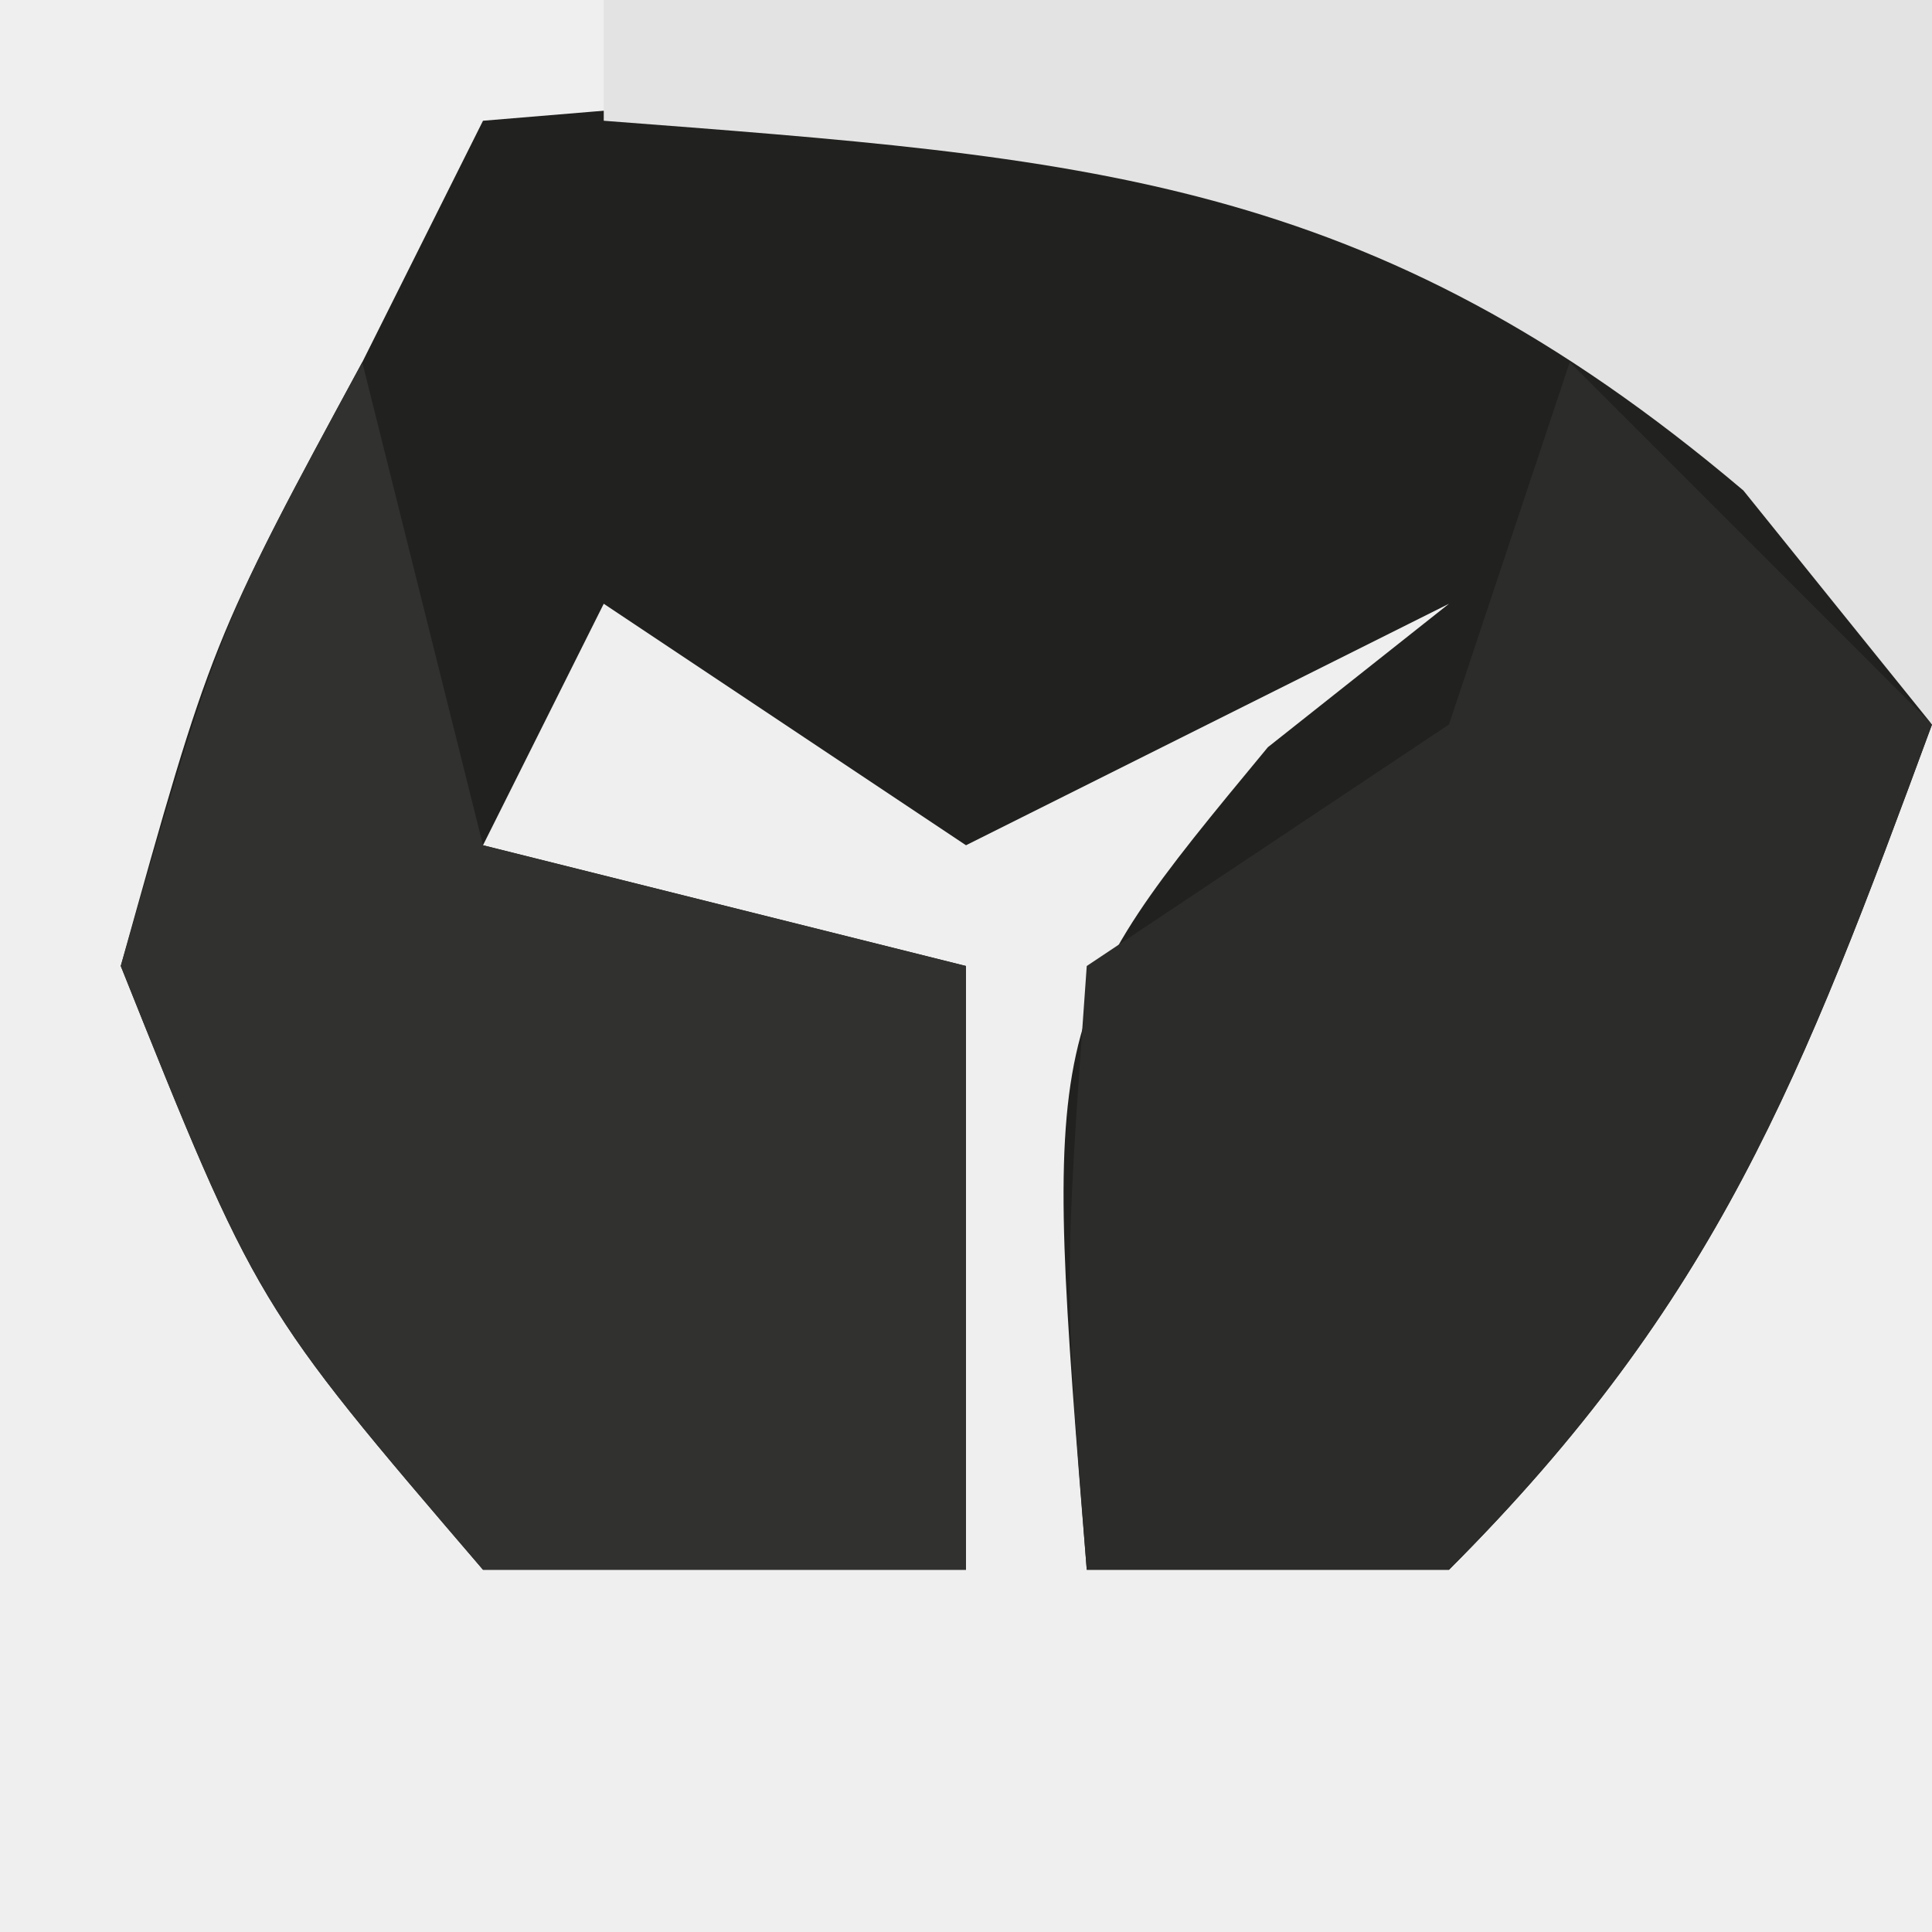
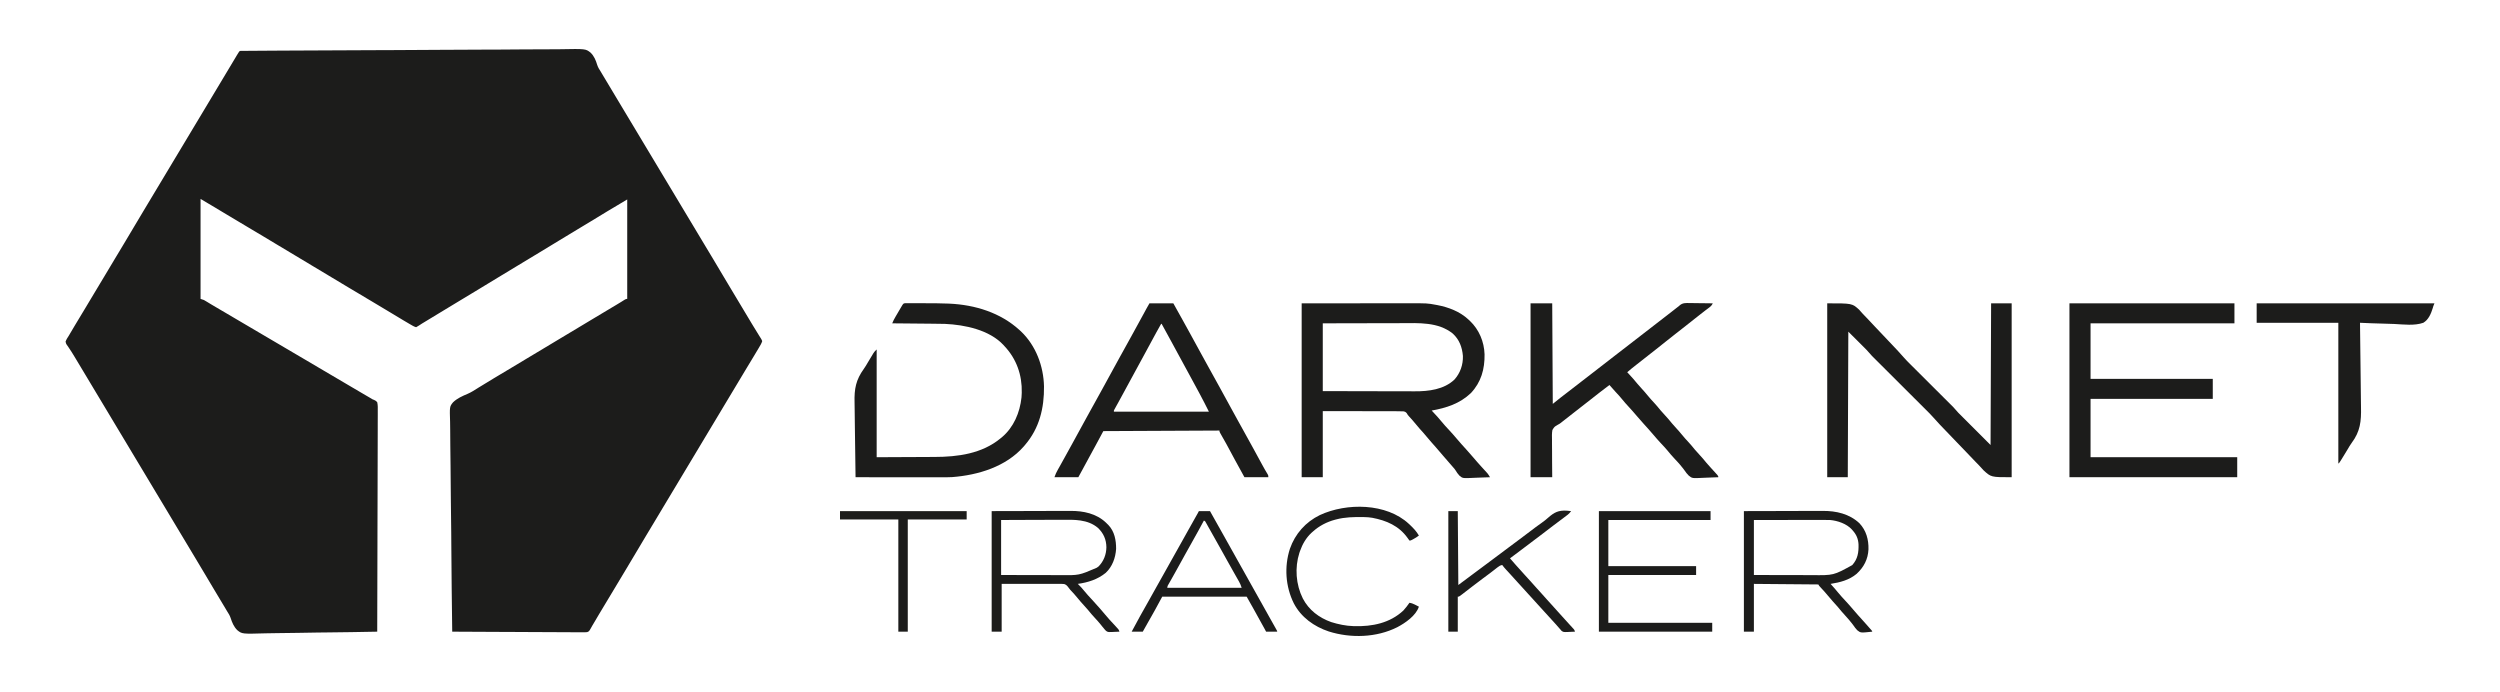
- <svg xmlns="http://www.w3.org/2000/svg" version="1.1" width="16" height="16">
-   <path d="M0 0 C5.28 0 10.56 0 16 0 C16 5.28 16 10.56 16 16 C10.72 16 5.44 16 0 16 C0 10.72 0 5.44 0 0 Z " fill="#EFEFEF" transform="translate(0,0)" />
-   <path d="M0 0 C5.285 -0.44 5.285 -0.44 8 0 C10.5 2.5 10.5 2.5 12 5 C10.926 7.915 10.222 9.778 8 12 C7.01 12 6.02 12 5 12 C4.631 7.446 4.631 7.446 6.5 5.188 C6.995 4.796 7.49 4.404 8 4 C6.02 4.99 6.02 4.99 4 6 C3.01 5.34 2.02 4.68 1 4 C0.67 4.66 0.34 5.32 0 6 C1.32 6.33 2.64 6.66 4 7 C4 8.65 4 10.3 4 12 C2.68 12 1.36 12 0 12 C-1.875 9.812 -1.875 9.812 -3 7 C-2.25 4.312 -2.25 4.312 -1 2 C-0.67 1.34 -0.34 0.68 0 0 Z " fill="#21211F" transform="translate(4,1)" />
-   <path d="M0 0 C0.33 1.32 0.66 2.64 1 4 C2.32 4.33 3.64 4.66 5 5 C5 6.65 5 8.3 5 10 C3.68 10 2.36 10 1 10 C-0.875 7.812 -0.875 7.812 -2 5 C-1.188 2.188 -1.188 2.188 0 0 Z " fill="#31312F" transform="translate(3,3)" />
-   <path d="M0 0 C0.99 0.99 1.98 1.98 3 3 C1.926 5.915 1.222 7.778 -1 10 C-1.99 10 -2.98 10 -4 10 C-4.188 7.625 -4.188 7.625 -4 5 C-3.01 4.34 -2.02 3.68 -1 3 C-0.67 2.01 -0.34 1.02 0 0 Z " fill="#2C2C2A" transform="translate(13,3)" />
-   <path d="M0 0 C3.63 0 7.26 0 11 0 C11 1.98 11 3.96 11 6 C10.484 5.361 9.969 4.721 9.438 4.062 C6.341 1.442 3.979 1.306 0 1 C0 0.67 0 0.34 0 0 Z " fill="#E3E3E3" transform="translate(5,0)" />
+ <svg xmlns="http://www.w3.org/2000/svg" version="1.1" width="4500" height="1244">
+   <path d="M0 0 C1.169 -0.009 1.169 -0.009 2.362 -0.018 C3.713 -0.038 3.713 -0.038 5.09 -0.06 C6.088 -0.06 7.085 -0.06 8.113 -0.06 C9.699 -0.078 9.699 -0.078 11.318 -0.096 C14.903 -0.132 18.488 -0.147 22.074 -0.162 C24.654 -0.183 27.234 -0.206 29.814 -0.23 C36.188 -0.286 42.562 -0.325 48.937 -0.359 C54.239 -0.388 59.54 -0.424 64.842 -0.464 C65.988 -0.473 65.988 -0.473 67.157 -0.482 C68.715 -0.494 70.274 -0.506 71.832 -0.517 C127.961 -0.941 184.092 -1.141 240.223 -1.302 C248.693 -1.326 257.164 -1.351 265.634 -1.377 C266.57 -1.38 267.506 -1.383 268.47 -1.386 C298.798 -1.478 329.124 -1.668 359.451 -1.913 C390.628 -2.164 421.804 -2.324 452.983 -2.366 C457.389 -2.372 461.795 -2.379 466.201 -2.386 C467.068 -2.388 467.936 -2.389 468.829 -2.391 C482.772 -2.416 496.713 -2.537 510.656 -2.694 C524.681 -2.849 538.704 -2.901 552.731 -2.849 C560.328 -2.824 567.919 -2.844 575.515 -2.991 C621.288 -3.843 621.288 -3.843 630.162 3.149 C636.457 9.246 639.562 16.835 642.05 25.107 C643.493 29.587 645.739 33.243 648.325 37.137 C649.054 38.355 649.777 39.575 650.491 40.801 C657.121 52.043 663.813 63.244 670.607 74.387 C677.09 85.021 683.471 95.711 689.815 106.428 C695.354 115.784 700.947 125.104 706.607 134.387 C713.09 145.021 719.471 155.711 725.815 166.428 C731.354 175.784 736.947 185.104 742.607 194.387 C749.09 205.021 755.471 215.711 761.815 226.428 C767.354 235.784 772.947 245.104 778.607 254.387 C785.09 265.021 791.471 275.711 797.815 286.428 C803.354 295.784 808.947 305.104 814.607 314.387 C821.089 325.019 827.471 335.708 833.813 346.425 C839.39 355.847 845.028 365.229 850.732 374.575 C856.823 384.558 862.781 394.611 868.672 404.714 C874.194 414.179 879.826 423.571 885.534 432.925 C891.297 442.37 896.972 451.865 902.607 461.387 C908.378 471.139 914.19 480.864 920.084 490.542 C921.153 492.298 922.219 494.055 923.284 495.813 C926.31 500.806 929.35 505.788 932.458 510.731 C933.404 512.262 934.349 513.793 935.294 515.325 C935.723 515.987 936.152 516.648 936.593 517.33 C937.712 519.165 937.712 519.165 939.107 522.387 C937.875 526.554 935.576 530.186 933.353 533.891 C932.98 534.518 932.608 535.144 932.224 535.79 C931.001 537.845 929.773 539.898 928.544 541.95 C927.682 543.396 926.82 544.842 925.958 546.288 C920.212 555.919 914.406 565.513 908.569 575.09 C902.845 584.481 897.209 593.922 891.607 603.387 C885.326 613.999 878.984 624.568 872.565 635.096 C866.842 644.486 861.207 653.925 855.607 663.387 C849.326 673.999 842.984 684.568 836.565 695.096 C830.842 704.486 825.207 713.925 819.607 723.387 C813.326 733.999 806.984 744.568 800.565 755.096 C794.842 764.486 789.207 773.925 783.607 783.387 C777.326 793.999 770.984 804.568 764.565 815.096 C758.431 825.16 752.402 835.283 746.401 845.425 C740.824 854.847 735.185 864.229 729.482 873.575 C723.757 882.956 718.142 892.394 712.607 901.887 C706.732 911.963 700.755 921.969 694.679 931.925 C688.916 941.37 683.241 950.865 677.607 960.387 C670.994 971.56 664.306 982.683 657.545 993.767 C653.668 1000.132 649.829 1006.518 646.032 1012.93 C645.605 1013.651 645.178 1014.373 644.738 1015.116 C642.663 1018.622 640.591 1022.131 638.525 1025.643 C637.767 1026.926 637.009 1028.21 636.251 1029.493 C635.595 1030.608 634.938 1031.723 634.262 1032.872 C633.917 1033.426 633.572 1033.98 633.217 1034.55 C632.406 1035.891 631.653 1037.268 630.936 1038.661 C627.44 1044.877 627.44 1044.877 623.947 1046.214 C621.289 1046.524 618.759 1046.544 616.084 1046.47 C615.078 1046.477 614.073 1046.485 613.037 1046.493 C609.668 1046.508 606.303 1046.458 602.935 1046.409 C600.521 1046.406 598.106 1046.408 595.691 1046.413 C590.494 1046.415 585.297 1046.389 580.099 1046.339 C572.585 1046.266 565.071 1046.242 557.556 1046.231 C545.363 1046.211 533.171 1046.151 520.979 1046.066 C509.137 1045.984 497.295 1045.92 485.452 1045.882 C484.357 1045.878 484.357 1045.878 483.239 1045.874 C479.576 1045.863 475.913 1045.851 472.249 1045.84 C441.868 1045.747 411.487 1045.588 381.107 1045.387 C380.374 993.353 379.81 941.319 379.473 889.281 C379.433 883.131 379.391 876.982 379.349 870.833 C379.34 869.609 379.332 868.384 379.323 867.123 C379.184 847.324 378.932 827.528 378.638 807.731 C378.338 787.403 378.161 767.077 378.096 746.747 C378.052 734.21 377.914 721.681 377.653 709.145 C377.484 700.539 377.433 691.936 377.475 683.328 C377.495 678.364 377.465 673.415 377.292 668.453 C376.359 640.25 376.359 640.25 382.527 632.634 C389.945 625.357 399.573 621.207 409.016 617.221 C415.521 614.414 421.386 610.547 427.357 606.762 C429.653 605.352 431.958 603.956 434.263 602.559 C435.405 601.863 436.547 601.168 437.689 600.471 C438.253 600.127 438.817 599.783 439.398 599.429 C439.962 599.085 440.526 598.741 441.107 598.387 C445.689 595.593 450.272 592.801 454.857 590.012 C455.428 589.665 455.999 589.317 456.588 588.959 C466.731 582.793 476.932 576.726 487.147 570.68 C496.503 565.141 505.823 559.548 515.107 553.887 C525.74 547.404 536.43 541.022 547.148 534.679 C556.503 529.14 565.824 523.547 575.107 517.887 C585.74 511.404 596.43 505.022 607.148 498.679 C616.503 493.14 625.824 487.547 635.107 481.887 C646.687 474.827 658.333 467.88 670.011 460.981 C671.281 460.23 672.551 459.478 673.821 458.727 C674.431 458.367 675.041 458.007 675.669 457.636 C678.755 455.806 681.822 453.952 684.865 452.052 C685.464 451.678 686.063 451.305 686.68 450.92 C688.322 449.892 689.96 448.858 691.597 447.823 C694.107 446.387 694.107 446.387 696.107 446.387 C696.107 387.317 696.107 328.247 696.107 267.387 C678.243 277.93 678.243 277.93 660.482 288.637 C659.312 289.349 658.142 290.061 656.972 290.773 C654.56 292.24 652.149 293.708 649.738 295.176 C643.697 298.855 637.652 302.528 631.607 306.2 C631.017 306.558 630.427 306.916 629.819 307.286 C621.81 312.151 613.784 316.989 605.743 321.802 C595.044 328.212 584.393 334.703 573.736 341.182 C570.183 343.341 566.629 345.499 563.075 347.657 C562.5 348.006 561.924 348.356 561.331 348.716 C559.008 350.126 556.685 351.536 554.362 352.946 C548.5 356.505 542.639 360.063 536.78 363.626 C524.053 371.365 511.311 379.075 498.533 386.728 C487.211 393.514 475.933 400.372 464.655 407.23 C458.226 411.139 451.793 415.043 445.36 418.947 C443.613 420.008 441.866 421.069 440.118 422.129 C439.541 422.48 438.965 422.83 438.37 423.191 C434.839 425.335 431.309 427.48 427.78 429.626 C415.053 437.365 402.311 445.075 389.533 452.728 C378.836 459.139 368.179 465.614 357.524 472.094 C353.149 474.755 348.771 477.412 344.392 480.067 C342.492 481.219 340.593 482.371 338.693 483.523 C337.487 484.255 336.281 484.986 335.074 485.718 C333.392 486.737 331.71 487.757 330.029 488.778 C329.003 489.395 327.978 490.012 326.921 490.647 C325.158 491.737 323.417 492.866 321.714 494.049 C319.622 495.497 319.622 495.497 316.107 497.387 C312.173 496.26 308.773 494.135 305.259 492.071 C304.419 491.579 304.419 491.579 303.562 491.077 C301.721 489.997 299.882 488.911 298.044 487.825 C296.741 487.058 295.437 486.291 294.133 485.523 C284.326 479.743 274.589 473.853 264.871 467.924 C254.424 461.555 243.908 455.302 233.379 449.069 C232.115 448.321 230.851 447.573 229.587 446.825 C228.966 446.457 228.346 446.09 227.706 445.712 C222.703 442.747 217.716 439.756 212.731 436.76 C208.371 434.141 204.002 431.54 199.626 428.95 C199.004 428.581 198.382 428.213 197.741 427.834 C196.461 427.076 195.182 426.319 193.903 425.562 C182.359 418.727 170.856 411.831 159.401 404.847 C150.011 399.124 140.57 393.489 131.107 387.887 C120.495 381.607 109.926 375.264 99.398 368.845 C89.334 362.712 79.211 356.683 69.069 350.681 C59.647 345.104 50.265 339.466 40.919 333.762 C31.538 328.038 22.1 322.423 12.607 316.887 C2.537 311.016 -7.463 305.042 -17.413 298.971 C-28.576 292.16 -39.809 285.469 -51.061 278.806 C-51.708 278.422 -52.356 278.039 -53.023 277.643 C-54.77 276.609 -56.518 275.576 -58.265 274.543 C-62.816 271.839 -67.354 269.111 -71.893 266.387 C-71.893 325.787 -71.893 385.187 -71.893 446.387 C-69.913 447.047 -67.933 447.707 -65.893 448.387 C-63.84 449.517 -61.822 450.713 -59.831 451.95 C-58.509 452.76 -57.186 453.569 -55.862 454.376 C-55.098 454.842 -54.333 455.308 -53.546 455.788 C-48.634 458.749 -43.677 461.635 -38.726 464.529 C-35.54 466.392 -32.355 468.257 -29.171 470.122 C-28.544 470.488 -27.918 470.855 -27.273 471.233 C-21.804 474.437 -16.347 477.658 -10.893 480.887 C-2.407 485.911 6.097 490.904 14.607 495.887 C23.99 501.382 33.362 506.895 42.72 512.434 C50.337 516.939 57.97 521.415 65.607 525.887 C74.994 531.385 84.37 536.899 93.731 542.441 C101.239 546.882 108.766 551.292 116.294 555.7 C126.86 561.886 137.402 568.11 147.93 574.36 C156.861 579.658 165.815 584.916 174.777 590.162 C183.427 595.226 192.065 600.31 200.69 605.417 C205.996 608.556 211.309 611.68 216.63 614.793 C217.28 615.174 217.93 615.554 218.6 615.946 C221.803 617.821 225.007 619.694 228.212 621.565 C229.393 622.256 230.574 622.946 231.755 623.637 C232.788 624.241 233.821 624.844 234.885 625.465 C235.948 626.1 237.011 626.734 238.107 627.387 C238.777 627.621 239.447 627.855 240.137 628.096 C242.776 629.213 244.241 630.189 246.107 632.387 C247.356 637.777 247.151 643.171 247.069 648.668 C247.072 650.375 247.079 652.083 247.089 653.791 C247.107 658.489 247.075 663.186 247.035 667.884 C247.001 672.948 247.012 678.012 247.018 683.076 C247.023 691.851 246.997 700.626 246.952 709.402 C246.887 722.089 246.867 734.777 246.857 747.465 C246.839 768.049 246.786 788.633 246.71 809.217 C246.637 829.214 246.58 849.212 246.546 869.209 C246.544 870.442 246.542 871.674 246.54 872.944 C246.529 879.126 246.519 885.308 246.509 891.49 C246.426 942.789 246.285 994.088 246.107 1045.387 C214.803 1046.027 183.502 1046.522 152.194 1046.817 C148.49 1046.852 144.787 1046.888 141.083 1046.925 C140.346 1046.933 139.609 1046.94 138.849 1046.948 C126.941 1047.069 115.037 1047.29 103.13 1047.548 C90.896 1047.81 78.663 1047.965 66.426 1048.022 C59.558 1048.057 52.698 1048.14 45.833 1048.348 C2.803 1049.61 2.803 1049.61 -5.822 1042.646 C-12.013 1036.515 -15.165 1028.861 -17.778 1020.676 C-19.287 1016.226 -21.54 1012.535 -24.112 1008.637 C-24.841 1007.419 -25.564 1006.198 -26.279 1004.972 C-32.947 993.666 -39.681 982.404 -46.518 971.2 C-52.61 961.217 -58.568 951.163 -64.458 941.061 C-69.98 931.595 -75.613 922.204 -81.321 912.85 C-87.084 903.404 -92.759 893.91 -98.393 884.387 C-104.334 874.35 -110.322 864.345 -116.393 854.387 C-122.877 843.754 -129.258 833.064 -135.601 822.346 C-141.14 812.99 -146.733 803.67 -152.393 794.387 C-158.877 783.754 -165.258 773.064 -171.601 762.346 C-177.14 752.99 -182.733 743.67 -188.393 734.387 C-194.877 723.754 -201.258 713.064 -207.601 702.346 C-213.14 692.99 -218.733 683.67 -224.393 674.387 C-230.877 663.754 -237.258 653.064 -243.601 642.346 C-249.14 632.99 -254.733 623.67 -260.393 614.387 C-266.874 603.759 -273.253 593.074 -279.592 582.361 C-284.965 573.286 -290.385 564.242 -295.872 555.235 C-296.94 553.475 -298.002 551.712 -299.062 549.948 C-302.062 544.967 -305.086 540.043 -308.386 535.254 C-309.143 534.112 -309.143 534.112 -309.917 532.946 C-310.817 531.595 -311.753 530.267 -312.732 528.971 C-313.889 527.196 -313.889 527.196 -314.893 523.387 C-313.511 519.349 -311.196 515.96 -308.893 512.387 C-307.868 510.645 -306.844 508.902 -305.829 507.154 C-303.938 503.904 -302.006 500.679 -300.081 497.45 C-299.237 496.031 -298.393 494.613 -297.55 493.194 C-291.872 483.657 -286.132 474.16 -280.354 464.683 C-274.631 455.292 -268.995 445.851 -263.393 436.387 C-257.113 425.776 -250.77 415.206 -244.351 404.678 C-238.218 394.615 -232.189 384.492 -226.187 374.349 C-220.61 364.927 -214.972 355.546 -209.268 346.2 C-203.544 336.819 -197.929 327.381 -192.393 317.887 C-186.518 307.811 -180.541 297.806 -174.466 287.85 C-168.703 278.404 -163.028 268.91 -157.393 259.387 C-151.113 248.776 -144.77 238.206 -138.351 227.678 C-132.629 218.289 -126.994 208.85 -121.393 199.387 C-115.113 188.776 -108.77 178.206 -102.351 167.678 C-96.629 158.289 -90.994 148.85 -85.393 139.387 C-79.113 128.776 -72.77 118.206 -66.351 107.678 C-60.629 98.289 -54.994 88.85 -49.393 79.387 C-43.453 69.35 -37.465 59.345 -31.393 49.387 C-24.154 37.515 -17.037 25.573 -9.96 13.604 C-9.569 12.944 -9.178 12.284 -8.776 11.603 C-8.044 10.366 -7.313 9.129 -6.583 7.891 C-2.178 0.446 -2.178 0.446 0 0 Z " fill="#1C1C1B" transform="translate(432.8934,91.61275)" />
+   <path d="M0 0 C34.237 -0.021 68.475 -0.041 103.75 -0.062 C114.531 -0.072 125.313 -0.081 136.421 -0.09 C149.661 -0.095 149.661 -0.095 155.873 -0.095 C160.181 -0.096 164.488 -0.1 168.795 -0.106 C174.313 -0.113 179.83 -0.114 185.348 -0.113 C187.358 -0.113 189.369 -0.115 191.379 -0.119 C226.171 -0.184 226.171 -0.184 241.625 2.688 C243.061 2.95 243.061 2.95 244.526 3.218 C264.527 7.082 284.931 14.894 300 29 C301.383 30.265 301.383 30.265 302.793 31.555 C319.338 47.318 328.475 69.012 329.203 91.812 C329.605 118.294 323.065 142.063 304.484 161.637 C284.66 180.495 260.415 188.313 234 193 C235.251 194.325 235.251 194.325 236.527 195.676 C241.679 201.16 246.798 206.62 251.5 212.5 C256.06 218.196 261.017 223.473 266.004 228.793 C270.381 233.464 274.551 238.297 278.699 243.172 C284.53 250.015 290.454 256.74 296.555 263.344 C300.715 267.863 304.727 272.502 308.707 277.18 C313.658 282.992 318.634 288.763 323.812 294.375 C330.202 301.299 330.202 301.299 333 304.438 C333.516 305.014 334.031 305.59 334.562 306.184 C336.268 308.338 337.603 310.636 339 313 C331.958 313.358 324.919 313.601 317.87 313.769 C315.477 313.839 313.085 313.934 310.695 314.056 C289.745 315.096 289.745 315.096 283.908 310.083 C281.208 307.202 279.055 304.061 277.031 300.679 C275.714 298.534 274.143 296.727 272.441 294.879 C271.961 294.325 271.48 293.77 270.984 293.199 C270.515 292.659 270.046 292.119 269.562 291.562 C269.031 290.95 268.499 290.337 267.951 289.705 C266.301 287.803 264.651 285.902 263 284 C260.812 281.48 258.624 278.959 256.438 276.438 C255.902 275.82 255.366 275.202 254.814 274.566 C250.601 269.705 246.421 264.816 242.245 259.924 C239.317 256.506 236.342 253.141 233.312 249.812 C230.283 246.478 227.394 243.067 224.562 239.562 C220.702 234.789 216.626 230.266 212.469 225.75 C210.056 223.063 207.767 220.31 205.5 217.5 C201.626 212.699 197.55 208.131 193.359 203.605 C191 201 191 201 189.237 197.885 C187.283 195.566 186.2 195.04 183.184 194.441 C179.398 194.218 175.636 194.192 171.846 194.227 C170.388 194.219 168.929 194.208 167.47 194.195 C163.516 194.166 159.562 194.175 155.608 194.19 C151.473 194.199 147.338 194.175 143.204 194.154 C135.377 194.119 127.55 194.116 119.723 194.123 C109.145 194.13 98.567 194.091 87.988 194.054 C71.326 193.998 54.663 194.004 38 194 C38 233.27 38 272.54 38 313 C25.46 313 12.92 313 0 313 C0 209.71 0 106.42 0 0 Z M38 36 C38 76.26 38 116.52 38 158 C69.859 158.087 69.859 158.087 101.719 158.146 C114.723 158.164 127.728 158.185 140.732 158.226 C150.206 158.256 159.68 158.276 169.154 158.282 C174.163 158.286 179.171 158.295 184.18 158.317 C188.911 158.338 193.642 158.344 198.373 158.339 C200.093 158.34 201.813 158.346 203.534 158.358 C228.446 158.518 256.107 155.188 275.004 137.227 C285.504 125.514 290.694 110.422 290.242 94.746 C288.847 78.929 283.93 65.456 272.07 54.469 C245.688 33.256 210.557 35.553 178.624 35.696 C173.666 35.715 168.708 35.716 163.75 35.72 C154.397 35.729 145.045 35.754 135.692 35.784 C123.028 35.824 110.365 35.84 97.701 35.857 C77.801 35.886 57.9 35.945 38 36 Z " fill="#1C1C1B" transform="translate(2343,546)" />
+   <path d="M0 0 C98.01 0 196.02 0 297 0 C297 11.88 297 23.76 297 36 C211.53 36 126.06 36 38 36 C38 69 38 102 38 136 C110.6 136 183.2 136 258 136 C258 147.88 258 159.76 258 172 C185.4 172 112.8 172 38 172 C38 206.65 38 241.3 38 277 C125.12 277 212.24 277 302 277 C302 288.88 302 300.76 302 313 C202.34 313 102.68 313 0 313 C0 209.71 0 106.42 0 0 Z " fill="#1C1C1B" transform="translate(3725,546)" />
+   <path d="M0 0 C44.718 0 44.718 0 57.339 11.337 C58.1 12.207 58.861 13.078 59.645 13.974 C60.544 14.977 61.443 15.978 62.344 16.979 C63.018 17.74 63.018 17.74 63.706 18.516 C66.103 21.173 68.624 23.708 71.131 26.26 C75.834 31.085 80.424 36.003 84.978 40.968 C90.151 46.597 95.447 52.105 100.755 57.607 C109.023 66.182 117.219 74.82 125.319 83.555 C126.489 84.816 126.489 84.816 127.683 86.103 C131.008 89.703 134.296 93.323 137.495 97.037 C141.387 101.51 145.556 105.682 149.762 109.859 C150.61 110.706 151.458 111.553 152.332 112.425 C154.636 114.724 156.942 117.021 159.249 119.317 C161.677 121.735 164.101 124.156 166.526 126.577 C172.681 132.721 178.84 138.861 185 145 C191.653 151.63 198.304 158.262 204.951 164.898 C207.358 167.301 209.766 169.702 212.177 172.101 C214.866 174.779 217.552 177.459 220.238 180.141 C221.418 181.313 221.418 181.313 222.622 182.509 C223.362 183.249 224.102 183.989 224.865 184.751 C225.498 185.382 226.131 186.013 226.784 186.664 C229.961 190.013 232.96 193.526 236 197 C255.14 216.14 274.28 235.28 294 255 C294.33 170.85 294.66 86.7 295 0 C307.21 0 319.42 0 332 0 C332 103.29 332 206.58 332 313 C294.917 313 294.917 313 281.274 300.425 C280.399 299.46 279.525 298.495 278.623 297.501 C277.598 296.39 276.571 295.279 275.544 294.169 C275.029 293.607 274.515 293.044 273.984 292.465 C271.274 289.541 268.463 286.717 265.663 283.88 C260.394 278.512 255.219 273.063 250.073 267.578 C244.229 261.358 238.284 255.24 232.33 249.126 C223.058 239.6 213.842 230.023 204.71 220.363 C203.826 219.429 202.941 218.495 202.03 217.532 C198.471 213.756 194.946 209.971 191.567 206.032 C187.042 200.812 182.114 195.99 177.219 191.121 C176.145 190.049 175.072 188.977 173.999 187.905 C171.701 185.611 169.402 183.319 167.102 181.027 C163.459 177.398 159.82 173.764 156.182 170.131 C148.457 162.417 140.729 154.708 133 147 C124.654 138.676 116.308 130.351 107.968 122.021 C104.356 118.415 100.743 114.811 97.128 111.209 C94.873 108.962 92.62 106.713 90.368 104.463 C89.33 103.427 88.291 102.391 87.252 101.357 C85.822 99.935 84.396 98.51 82.971 97.084 C82.175 96.291 81.379 95.497 80.56 94.68 C77.26 91.225 74.146 87.596 71 84 C60.11 73.11 49.22 62.22 38 51 C37.67 137.46 37.34 223.92 37 313 C24.79 313 12.58 313 0 313 C0 209.71 0 106.42 0 0 Z " fill="#1C1C1B" transform="translate(3289,546)" />
+   <path d="M0 0 C1.096 0.001 2.191 0.003 3.32 0.004 C5.186 -0 5.186 -0 7.089 -0.005 C8.461 0.002 9.833 0.009 11.204 0.017 C12.624 0.018 14.043 0.018 15.463 0.018 C18.457 0.02 21.452 0.028 24.446 0.041 C28.209 0.058 31.972 0.062 35.734 0.062 C49.434 0.062 63.127 0.128 76.818 0.685 C78.186 0.74 78.186 0.74 79.582 0.797 C125.449 2.936 171.078 16.947 205.415 48.247 C206.362 49.11 207.308 49.972 208.283 50.861 C234.979 76.385 248.742 113.039 249.618 149.611 C250.062 188.756 241.356 225.032 215.415 255.247 C214.645 256.152 213.874 257.057 213.079 257.989 C181.124 294.38 131.051 309.478 84.229 313.03 C77.267 313.427 70.305 313.377 63.334 313.361 C61.657 313.36 59.981 313.361 58.304 313.361 C53.792 313.361 49.281 313.356 44.769 313.349 C40.039 313.342 35.31 313.342 30.58 313.341 C21.641 313.338 12.703 313.329 3.764 313.319 C-6.42 313.308 -16.604 313.303 -26.788 313.298 C-47.72 313.287 -68.652 313.27 -89.585 313.247 C-89.984 291.714 -90.283 270.181 -90.465 248.645 C-90.553 238.642 -90.671 228.641 -90.867 218.64 C-91.038 209.907 -91.147 201.176 -91.184 192.442 C-91.206 187.83 -91.256 183.222 -91.382 178.612 C-92.021 154.263 -89.013 137.992 -74.576 118.039 C-71.913 114.306 -69.619 110.407 -67.346 106.431 C-66.649 105.265 -65.948 104.102 -65.243 102.941 C-64.231 101.269 -63.219 99.596 -62.216 97.919 C-61.182 96.19 -60.139 94.467 -59.096 92.743 C-58.513 91.776 -57.93 90.808 -57.329 89.811 C-55.585 87.247 -55.585 87.247 -51.585 83.247 C-51.585 147.267 -51.585 211.287 -51.585 277.247 C-19.905 277.093 -19.905 277.093 12.415 276.935 C19.036 276.91 25.657 276.885 32.478 276.859 C38.514 276.823 38.514 276.823 44.551 276.782 C47.199 276.766 49.847 276.755 52.495 276.75 C94.553 276.665 137.913 270.972 171.415 243.247 C172.264 242.563 173.112 241.878 173.986 241.173 C195.128 223.245 206.161 196.948 209.103 169.747 C209.229 167.915 209.332 166.082 209.415 164.247 C209.468 163.167 209.521 162.087 209.576 160.974 C210.365 129.343 200.147 100.287 178.415 77.247 C177.862 76.63 177.309 76.012 176.74 75.376 C151.158 47.89 107.109 38.887 71.415 37.247 C64.035 37.026 56.65 36.992 49.267 36.931 C47.157 36.91 45.047 36.889 42.937 36.868 C37.43 36.813 31.923 36.764 26.416 36.715 C20.778 36.664 15.139 36.609 9.501 36.554 C-1.527 36.447 -12.556 36.345 -23.585 36.247 C-21.977 32.094 -20 28.315 -17.741 24.486 C-17.371 23.854 -17.001 23.222 -16.62 22.571 C-15.842 21.243 -15.062 19.916 -14.28 18.59 C-13.084 16.559 -11.894 14.523 -10.706 12.487 C-9.947 11.195 -9.188 9.903 -8.428 8.611 C-7.895 7.698 -7.895 7.698 -7.352 6.767 C-3.551 0.34 -3.551 0.34 0 0 Z " fill="#1C1C1B" transform="translate(1629.585,545.7528)" />
+   <path d="M0 0 C12.87 0 25.74 0 39 0 C39.33 59.73 39.66 119.46 40 181 C44.95 177.04 49.9 173.08 55 169 C59.325 165.654 63.655 162.319 68 159 C76.141 152.757 84.252 146.476 92.346 140.173 C97.747 135.97 103.166 131.792 108.594 127.625 C112.742 124.434 116.87 121.216 121 118 C127.181 113.186 133.379 108.396 139.594 103.625 C143.742 100.434 147.87 97.216 152 94 C160.326 87.518 168.683 81.079 177.055 74.656 C184.173 69.189 191.264 63.688 198.346 58.173 C203.747 53.97 209.166 49.792 214.594 45.625 C218.742 42.434 222.87 39.216 227 36 C233.173 31.193 239.362 26.407 245.57 21.645 C248.241 19.591 250.899 17.522 253.555 15.449 C254.352 14.827 255.149 14.205 255.971 13.564 C257.53 12.347 259.089 11.128 260.646 9.908 C261.369 9.344 262.092 8.78 262.836 8.199 C263.471 7.703 264.105 7.206 264.759 6.694 C265.499 6.135 266.238 5.576 267 5 C267.682 4.359 267.682 4.359 268.378 3.705 C273.925 -1.057 279.456 -0.647 286.496 -0.488 C287.685 -0.481 288.873 -0.474 290.098 -0.467 C293.879 -0.439 297.658 -0.376 301.438 -0.312 C304.007 -0.287 306.577 -0.265 309.146 -0.244 C315.431 -0.189 321.716 -0.106 328 0 C326.155 4.088 323.875 5.879 320.25 8.562 C319.066 9.45 317.882 10.338 316.699 11.227 C315.781 11.912 315.781 11.912 314.845 12.61 C311.883 14.842 308.973 17.139 306.062 19.438 C304.885 20.365 303.708 21.292 302.531 22.219 C301.947 22.679 301.363 23.139 300.762 23.613 C299.02 24.984 297.276 26.352 295.531 27.719 C290.18 31.912 284.842 36.119 279.545 40.381 C273.613 45.152 267.627 49.835 261.562 54.438 C255.212 59.26 248.984 64.211 242.813 69.261 C236.845 74.142 230.794 78.912 224.718 83.657 C221.807 85.932 218.904 88.217 216 90.5 C214.833 91.417 213.667 92.333 212.5 93.25 C211.923 93.704 211.345 94.157 210.75 94.625 C205.5 98.75 205.5 98.75 203.748 100.126 C202.587 101.039 201.426 101.951 200.265 102.864 C197.265 105.223 194.262 107.577 191.254 109.926 C185.399 114.502 179.578 119.086 174 124 C175.143 125.216 175.143 125.216 176.309 126.457 C182.01 132.559 187.492 138.737 192.723 145.254 C195.218 148.263 197.838 151.139 200.5 154 C203.952 157.709 207.265 161.485 210.438 165.438 C214.281 170.216 218.37 174.692 222.558 179.164 C226.46 183.353 230.073 187.722 233.656 192.188 C236.332 195.398 239.144 198.45 242 201.5 C246.459 206.261 250.638 211.165 254.723 216.254 C257.218 219.263 259.838 222.139 262.5 225 C265.952 228.709 269.265 232.485 272.438 236.438 C276.281 241.216 280.37 245.692 284.558 250.164 C288.46 254.353 292.073 258.722 295.656 263.188 C298.332 266.398 301.144 269.45 304 272.5 C308.457 277.26 312.636 282.161 316.719 287.25 C319.237 290.286 321.876 293.177 324.562 296.062 C338 310.514 338 310.514 338 313 C331.261 313.358 324.525 313.601 317.779 313.769 C315.49 313.839 313.202 313.934 310.916 314.056 C290.899 315.096 290.899 315.096 284.673 310.012 C281.805 307.169 279.408 304.092 277.169 300.737 C275.467 298.208 273.514 295.901 271.562 293.562 C270.863 292.687 270.163 291.812 269.441 290.91 C266.423 287.312 263.226 283.911 260 280.5 C255.211 275.437 250.698 270.269 246.348 264.82 C242.423 260.106 238.19 255.681 233.996 251.207 C229.619 246.536 225.449 241.703 221.301 236.828 C215.47 229.985 209.546 223.26 203.445 216.656 C199.296 212.149 195.293 207.525 191.328 202.855 C186.263 196.901 181.153 191.022 175.812 185.312 C172.247 181.5 168.829 177.64 165.562 173.562 C161.497 168.496 157.148 163.753 152.692 159.033 C149.004 155.122 145.464 151.11 142 147 C136.407 151.165 130.874 155.4 125.375 159.688 C124.589 160.3 123.802 160.912 122.992 161.543 C117.76 165.62 112.541 169.712 107.33 173.815 C101.795 178.169 96.233 182.488 90.672 186.809 C86.104 190.359 81.546 193.921 77 197.5 C71.635 201.721 66.259 205.929 60.875 210.125 C60.171 210.675 59.467 211.225 58.742 211.791 C58.041 212.337 57.34 212.883 56.617 213.445 C55.939 213.994 55.262 214.543 54.563 215.109 C52 217 52 217 48.973 218.616 C42.897 222.149 42.897 222.149 39.313 227.976 C38.214 233.901 38.476 239.912 38.609 245.91 C38.609 247.848 38.604 249.786 38.594 251.723 C38.58 256.799 38.639 261.872 38.712 266.948 C38.786 273.05 38.77 279.153 38.769 285.255 C38.778 294.506 38.9 303.748 39 313 C26.13 313 13.26 313 0 313 C0 209.71 0 106.42 0 0 Z " fill="#1C1C1B" transform="translate(2755,546)" />
+   <path d="M0 0 C14.19 0 28.38 0 43 0 C48.556 9.878 54.098 19.759 59.562 29.688 C60.6 31.572 61.639 33.456 62.677 35.34 C63.387 36.629 64.098 37.919 64.808 39.208 C67.246 43.633 69.688 48.056 72.133 52.477 C78.975 64.852 85.776 77.246 92.496 89.688 C95.954 96.085 99.453 102.457 102.995 108.808 C107.587 117.042 112.136 125.298 116.688 133.554 C117.384 134.817 118.081 136.081 118.777 137.344 C119.3 138.291 119.3 138.291 119.832 139.258 C122.262 143.663 124.694 148.066 127.129 152.469 C133.972 164.846 140.774 177.244 147.496 189.688 C150.954 196.085 154.453 202.457 157.995 208.808 C162.587 217.042 167.136 225.298 171.688 233.554 C172.384 234.817 173.081 236.081 173.777 237.344 C174.3 238.291 174.3 238.291 174.832 239.258 C177.262 243.663 179.694 248.066 182.129 252.469 C183.482 254.917 184.835 257.364 186.188 259.812 C186.519 260.412 186.85 261.012 187.191 261.629 C192.408 271.073 197.559 280.552 202.671 290.053 C205.94 296.109 209.31 302.069 212.926 307.926 C214 310 214 310 214 313 C199.81 313 185.62 313 171 313 C159.596 292.472 159.596 292.472 154.188 282.375 C152.991 280.148 151.794 277.922 150.598 275.695 C149.705 274.033 149.705 274.033 148.793 272.337 C145.91 266.971 143.021 261.609 140.125 256.25 C139.589 255.258 139.054 254.267 138.502 253.245 C134.881 246.565 131.154 239.958 127.293 233.414 C126 231 126 231 126 229 C22.545 229.495 22.545 229.495 -83 230 C-87.62 238.58 -92.24 247.16 -97 256 C-103.062 267.125 -103.062 267.125 -105.98 272.465 C-109.826 279.506 -113.644 286.563 -117.461 293.62 C-118.219 295.02 -118.219 295.02 -118.992 296.449 C-119.429 297.257 -119.866 298.065 -120.316 298.897 C-122.87 303.602 -125.436 308.3 -128 313 C-142.19 313 -156.38 313 -171 313 C-169.344 308.033 -167.441 303.922 -164.875 299.438 C-163.968 297.829 -163.062 296.219 -162.156 294.609 C-161.655 293.721 -161.153 292.832 -160.637 291.916 C-157.86 286.969 -155.126 281.998 -152.389 277.029 C-150.668 273.904 -148.945 270.78 -147.223 267.656 C-146.7 266.709 -146.7 266.709 -146.167 265.742 C-143.738 261.337 -141.306 256.934 -138.871 252.531 C-132.028 240.154 -125.226 227.756 -118.504 215.312 C-115.046 208.915 -111.547 202.543 -108.005 196.192 C-103.413 187.958 -98.864 179.702 -94.312 171.446 C-93.616 170.183 -92.919 168.919 -92.223 167.656 C-91.874 167.025 -91.526 166.393 -91.168 165.742 C-88.738 161.337 -86.306 156.934 -83.871 152.531 C-77.028 140.154 -70.226 127.756 -63.504 115.312 C-60.046 108.915 -56.547 102.543 -53.005 96.192 C-48.413 87.958 -43.864 79.702 -39.312 71.446 C-38.616 70.183 -37.919 68.919 -37.223 67.656 C-36.874 67.025 -36.526 66.393 -36.168 65.742 C-33.738 61.337 -31.306 56.934 -28.871 52.531 C-21.911 39.942 -14.982 27.337 -8.159 14.673 C-7.669 13.762 -7.178 12.852 -6.672 11.914 C-6.039 10.738 -6.039 10.738 -5.394 9.538 C-3.635 6.336 -1.812 3.171 0 0 Z M21 37 C14.957 47.583 9.133 58.276 3.369 69.013 C-0.417 76.064 -4.224 83.102 -8.062 90.125 C-12.225 97.741 -16.37 105.366 -20.5 113 C-25.143 121.58 -29.805 130.149 -34.48 138.711 C-38.711 146.461 -42.919 154.223 -47.116 161.991 C-49.888 167.117 -52.674 172.233 -55.488 177.336 C-56.326 178.858 -56.326 178.858 -57.18 180.41 C-58.248 182.35 -59.319 184.287 -60.395 186.223 C-60.869 187.085 -61.343 187.947 -61.832 188.836 C-62.462 189.974 -62.462 189.974 -63.105 191.134 C-64.144 192.956 -64.144 192.956 -64 195 C-7.57 195 48.86 195 107 195 C101.859 184.718 96.68 174.5 91.25 164.375 C90.549 163.064 89.848 161.754 89.147 160.443 C84.122 151.053 79.041 141.693 73.926 132.352 C70.765 126.578 67.632 120.789 64.5 115 C59.858 106.422 55.197 97.854 50.522 89.293 C46.811 82.496 43.122 75.687 39.438 68.875 C33.675 58.222 27.854 47.602 22 37 C21.67 37 21.34 37 21 37 Z " fill="#1C1C1B" transform="translate(2069,546)" />
+   <path d="M0 0 C105.6 0 211.2 0 320 0 C319.34 1.65 318.68 3.3 318 5 C317.684 6.086 317.368 7.173 317.043 8.292 C313.924 18.464 309.531 29.314 300 35 C284.012 40.598 264.542 38.009 247.93 37.161 C241.17 36.822 234.41 36.66 227.644 36.51 C213.753 36.198 199.878 35.672 186 35 C186.024 36.429 186.024 36.429 186.047 37.886 C186.427 61.196 186.705 84.504 186.881 107.816 C186.968 119.09 187.087 130.363 187.282 141.635 C187.453 151.475 187.562 161.314 187.6 171.155 C187.621 176.354 187.672 181.549 187.797 186.747 C188.391 212.321 186.552 230.415 170.991 251.288 C168.299 254.954 166.023 258.807 163.762 262.746 C163.064 263.903 162.363 265.057 161.658 266.209 C160.291 268.449 158.926 270.691 157.564 272.936 C151.127 283.513 151.127 283.513 148 288 C147.67 288 147.34 288 147 288 C147 204.51 147 121.02 147 35 C98.49 35 49.98 35 0 35 C0 23.45 0 11.9 0 0 Z " fill="#1C1C1B" transform="translate(4062,546)" />
+   <path d="M0 0 C38.084 -0.093 38.084 -0.093 76.938 -0.188 C84.927 -0.215 92.917 -0.242 101.148 -0.27 C110.974 -0.284 110.974 -0.284 115.587 -0.286 C118.78 -0.289 121.972 -0.3 125.165 -0.317 C129.258 -0.338 133.351 -0.343 137.445 -0.339 C138.934 -0.34 140.423 -0.346 141.912 -0.358 C166.037 -0.539 189.958 4.861 208.008 21.887 C220.233 34.856 224.713 51.444 224.242 68.914 C223.396 86.714 215.868 100.968 202.918 112.922 C189.456 124.211 172.991 128.315 156 131 C156.545 131.594 157.091 132.189 157.652 132.801 C161.646 137.191 165.539 141.617 169.25 146.25 C173.911 152.014 178.938 157.389 184.004 162.793 C188.381 167.464 192.551 172.297 196.699 177.172 C202.524 184.007 208.439 190.726 214.535 197.32 C217.194 200.211 219.793 203.145 222.363 206.113 C223.56 207.493 224.768 208.864 225.98 210.23 C226.626 210.959 227.272 211.687 227.938 212.438 C228.524 213.096 229.111 213.755 229.715 214.434 C231 216 231 216 231 217 C210.061 219.249 210.061 219.249 204.117 214.492 C201.472 211.823 199.279 208.859 197.185 205.744 C195.436 203.169 193.435 200.822 191.438 198.438 C190.725 197.549 190.012 196.661 189.277 195.746 C186.782 192.737 184.162 189.861 181.5 187 C177.231 182.412 173.242 177.666 169.312 172.781 C166.358 169.228 163.231 165.86 160.084 162.478 C157.113 159.267 154.3 155.974 151.562 152.562 C147.556 147.574 143.285 142.889 138.897 138.239 C135.098 134.196 135.098 134.196 134 132 C95.72 131.67 57.44 131.34 18 131 C18 159.38 18 187.76 18 217 C12.06 217 6.12 217 0 217 C0 145.39 0 73.78 0 0 Z M18 16 C18 48.67 18 81.34 18 115 C40.715 115.058 40.715 115.058 63.43 115.098 C72.703 115.109 81.977 115.123 91.251 115.151 C98.007 115.171 104.764 115.184 111.52 115.188 C115.091 115.191 118.662 115.197 122.233 115.211 C161.455 115.684 161.455 115.684 194.996 97.195 C204.964 86.275 206.753 74.108 206.348 59.867 C205.819 50.046 202.54 42.282 196 35 C195.487 34.395 194.974 33.791 194.445 33.168 C184.932 22.722 168.874 17.21 155 16 C150.543 15.86 146.088 15.874 141.629 15.886 C140.278 15.887 138.928 15.887 137.577 15.886 C133.927 15.886 130.276 15.892 126.626 15.899 C122.805 15.905 118.984 15.905 115.163 15.907 C107.935 15.91 100.707 15.918 93.478 15.928 C83.706 15.941 73.933 15.947 64.16 15.952 C48.774 15.962 33.387 15.982 18 16 Z " fill="#1C1C1B" transform="translate(3139,920)" />
+   <path d="M0 0 C38.084 -0.093 38.084 -0.093 76.938 -0.188 C84.927 -0.215 92.917 -0.242 101.148 -0.27 C110.974 -0.284 110.974 -0.284 115.587 -0.286 C118.78 -0.289 121.972 -0.3 125.165 -0.317 C129.258 -0.338 133.351 -0.343 137.445 -0.339 C138.934 -0.34 140.423 -0.346 141.912 -0.358 C164.987 -0.531 188.522 4.346 205.719 20.727 C206.848 21.852 206.848 21.852 208 23 C208.975 23.94 208.975 23.94 209.969 24.898 C221.196 36.569 224.085 52.407 224 68 C222.95 84.049 217.231 100.043 205.223 111.195 C190.667 123.014 173.344 128.447 155 131 C155.401 131.378 155.802 131.755 156.215 132.145 C159.784 135.601 163.02 139.182 166.125 143.062 C170.815 148.893 175.875 154.322 180.992 159.777 C183.845 162.821 186.612 165.93 189.336 169.09 C191.315 171.362 193.346 173.585 195.375 175.812 C198.447 179.211 201.384 182.676 204.25 186.25 C209.381 192.596 214.966 198.486 220.542 204.438 C222.467 206.501 224.37 208.583 226.25 210.688 C227.031 211.56 227.031 211.56 227.828 212.449 C229 214 229 214 230 217 C226.48 217.205 222.962 217.328 219.438 217.438 C218.447 217.496 217.456 217.555 216.436 217.615 C209.185 217.784 209.185 217.784 205.87 215.591 C204.074 213.82 202.526 212.006 201 210 C200.264 209.131 199.528 208.262 198.77 207.367 C198.124 206.545 197.478 205.722 196.812 204.875 C193.362 200.584 189.762 196.513 186 192.5 C181.541 187.739 177.362 182.835 173.277 177.746 C170.782 174.737 168.162 171.861 165.5 169 C162.026 165.267 158.699 161.476 155.5 157.5 C151.044 151.966 146.319 146.727 141.409 141.593 C140 140 140 140 138.597 137.99 C136.256 134.816 134.391 132.417 130.528 131.258 C127.542 130.976 124.647 130.945 121.649 131 C120.526 130.989 119.403 130.978 118.247 130.967 C114.55 130.94 110.857 130.97 107.16 131 C104.592 130.992 102.023 130.981 99.455 130.967 C93.395 130.942 87.337 130.951 81.277 130.978 C73.697 131.01 66.117 130.988 58.537 130.965 C45.024 130.925 31.513 130.966 18 131 C18 159.38 18 187.76 18 217 C12.06 217 6.12 217 0 217 C0 145.39 0 73.78 0 0 Z M17 16 C17 48.67 17 81.34 17 115 C39.893 115.058 39.893 115.058 62.785 115.098 C72.131 115.109 81.478 115.123 90.824 115.151 C97.633 115.171 104.442 115.184 111.251 115.188 C114.85 115.191 118.449 115.197 122.048 115.211 C157.214 115.685 157.214 115.685 189 102 C190.052 101.278 191.104 100.556 192.188 99.812 C201.632 90.368 206.308 78.281 206.5 65 C206.314 51.021 201.352 39.97 191.438 30.312 C172.86 14.467 148.298 15.416 125.309 15.594 C121.489 15.62 117.67 15.622 113.85 15.627 C106.647 15.639 99.444 15.672 92.241 15.712 C82.486 15.765 72.732 15.787 62.977 15.81 C47.651 15.847 32.326 15.927 17 16 Z " fill="#1C1C1B" transform="translate(1785,920)" />
+   <path d="M0 0 C66.33 0 132.66 0 201 0 C201 5.28 201 10.56 201 16 C140.28 16 79.56 16 17 16 C17 43.39 17 70.78 17 99 C69.14 99 121.28 99 175 99 C175 104.28 175 109.56 175 115 C122.86 115 70.72 115 17 115 C17 143.38 17 171.76 17 201 C78.71 201 140.42 201 204 201 C204 206.28 204 211.56 204 217 C136.68 217 69.36 217 0 217 C0 145.39 0 73.78 0 0 Z " fill="#1C1C1B" transform="translate(2878,920)" />
+   <path d="M0 0 C5.61 0 11.22 0 17 0 C17.33 43.89 17.66 87.78 18 133 C32.83 122.1 32.83 122.1 47.5 111 C58.009 102.956 68.656 95.109 79.334 87.291 C89.356 79.948 99.297 72.513 109.164 64.961 C115.665 59.994 122.232 55.125 128.834 50.291 C134.8 45.912 140.689 41.439 146.562 36.938 C153.685 31.481 160.845 26.093 168.207 20.962 C172.333 18.058 176.162 15.018 179.91 11.637 C190.871 2.021 198.392 -1.625 213.178 -0.816 C215.797 -0.601 218.395 -0.337 221 0 C217.556 4.946 213.217 7.991 208.375 11.438 C201.763 16.223 195.234 21.086 188.812 26.125 C182.677 30.93 176.496 35.661 170.249 40.321 C164.638 44.51 159.066 48.75 153.5 53 C145.36 59.212 137.191 65.381 128.99 71.512 C125.324 74.254 121.662 77.002 118 79.75 C116.646 80.766 115.292 81.781 113.938 82.797 C112.968 83.524 111.999 84.251 111 85 C114.392 88.98 117.804 92.934 121.312 96.812 C122.082 97.665 122.852 98.517 123.645 99.395 C124.422 100.254 125.199 101.114 126 102 C127.5 103.666 129 105.333 130.5 107 C131.245 107.828 131.99 108.655 132.758 109.508 C134.233 111.147 135.707 112.788 137.18 114.43 C141.301 119.02 145.449 123.584 149.625 128.125 C153.183 131.994 156.683 135.903 160.125 139.875 C162.546 142.618 165.022 145.309 167.5 148 C171.1 151.91 174.644 155.859 178.125 159.875 C180.546 162.618 183.022 165.309 185.5 168 C188.539 171.3 191.562 174.609 194.5 178 C197.863 181.878 201.333 185.655 204.808 189.433 C208.497 193.445 212.155 197.482 215.789 201.543 C217.356 203.285 218.936 205.015 220.523 206.738 C221.341 207.629 222.158 208.52 223 209.438 C223.743 210.241 224.485 211.044 225.25 211.871 C227 214 227 214 228 217 C224.48 217.205 220.962 217.328 217.438 217.438 C216.447 217.496 215.456 217.555 214.436 217.615 C207.162 217.784 207.162 217.784 203.835 215.538 C202.061 213.775 200.525 211.98 199 210 C197.943 208.787 196.881 207.578 195.812 206.375 C194.952 205.377 194.952 205.377 194.074 204.359 C191.474 201.401 188.803 198.513 186.125 195.625 C181.802 190.961 177.522 186.263 173.277 181.527 C170.702 178.669 168.103 175.833 165.5 173 C161.408 168.547 157.352 164.063 153.312 159.562 C150.724 156.694 148.114 153.845 145.5 151 C141.408 146.547 137.352 142.063 133.312 137.562 C130.724 134.694 128.114 131.845 125.5 129 C121.416 124.555 117.365 120.081 113.336 115.586 C111.601 113.665 109.857 111.754 108.102 109.852 C107.607 109.315 107.113 108.779 106.604 108.227 C105.643 107.186 104.681 106.147 103.717 105.109 C101.316 102.508 99.061 99.88 97 97 C93.521 97.615 91.453 98.944 88.684 101.105 C87.847 101.752 87.01 102.399 86.148 103.065 C85.253 103.765 84.359 104.466 83.438 105.188 C81.535 106.659 79.631 108.129 77.727 109.598 C76.767 110.339 75.807 111.08 74.817 111.844 C70.694 114.999 66.507 118.065 62.312 121.125 C56.067 125.695 49.908 130.357 43.812 135.125 C37.903 139.746 31.98 144.345 26 148.875 C25.323 149.393 24.646 149.912 23.948 150.446 C19.233 154 19.233 154 17 154 C17 174.79 17 195.58 17 217 C11.39 217 5.78 217 0 217 C0 145.39 0 73.78 0 0 Z " fill="#1C1C1B" transform="translate(2607,920)" />
+   <path d="M0 0 C6.6 0 13.2 0 20 0 C26.887 12.137 33.735 24.294 40.5 36.5 C45.131 44.854 49.789 53.191 54.5 61.5 C59.861 70.954 65.145 80.448 70.414 89.953 C74.409 97.155 78.438 104.336 82.5 111.5 C87.861 120.954 93.145 130.448 98.414 139.953 C102.409 147.155 106.438 154.336 110.5 161.5 C115.943 171.099 121.314 180.737 126.662 190.388 C130.593 197.479 134.544 204.557 138.563 211.597 C141 215.892 141 215.892 141 217 C134.4 217 127.8 217 121 217 C120.212 215.534 119.425 214.069 118.613 212.559 C111.962 200.213 105.199 187.94 98.266 175.75 C94.155 168.512 90.081 161.254 86 154 C35.84 154 -14.32 154 -66 154 C-70.29 161.92 -74.58 169.84 -79 178 C-81.235 182.011 -83.473 186.014 -85.75 190 C-86.822 191.887 -87.893 193.773 -88.965 195.66 C-89.728 197.002 -89.728 197.002 -90.507 198.372 C-92.788 202.387 -95.051 206.412 -97.312 210.438 C-99.138 213.686 -99.138 213.686 -101 217 C-107.6 217 -114.2 217 -121 217 C-111.007 198.034 -100.488 179.352 -89.915 160.705 C-85.736 153.326 -81.611 145.917 -77.5 138.5 C-72.35 129.208 -67.154 119.944 -61.914 110.703 C-57.736 103.324 -53.611 95.917 -49.5 88.5 C-44.35 79.208 -39.154 69.944 -33.914 60.703 C-29.097 52.197 -24.355 43.651 -19.617 35.102 C-14.772 26.369 -9.875 17.666 -4.947 8.98 C-4.441 8.088 -3.935 7.196 -3.414 6.277 C-2.97 5.496 -2.526 4.715 -2.069 3.91 C-1.349 2.623 -0.659 1.319 0 0 Z M9 17 C8.511 17.91 8.511 17.91 8.013 18.838 C2.005 30.012 -4.043 41.158 -10.312 52.188 C-15.231 60.84 -20.075 69.531 -24.875 78.25 C-27.626 83.246 -27.626 83.246 -28.934 85.621 C-29.269 86.231 -29.605 86.841 -29.951 87.469 C-33.599 94.091 -37.266 100.703 -40.938 107.312 C-41.557 108.428 -42.176 109.544 -42.814 110.694 C-45.502 115.532 -48.198 120.363 -50.938 125.172 C-51.582 126.304 -51.582 126.304 -52.239 127.46 C-53.01 128.812 -53.785 130.163 -54.564 131.511 C-56.421 134.56 -56.421 134.56 -57 138 C-12.78 138 31.44 138 77 138 C75.573 133.719 74.395 130.625 72.234 126.824 C71.681 125.845 71.129 124.865 70.559 123.856 C69.962 122.81 69.365 121.765 68.75 120.688 C67.473 118.428 66.195 116.169 64.918 113.91 C64.258 112.747 63.599 111.585 62.939 110.422 C59.962 105.167 57.012 99.896 54.062 94.625 C53.489 93.602 52.916 92.579 52.325 91.525 C48.01 83.819 43.721 76.098 39.438 68.375 C33.151 57.044 26.804 45.748 20.404 34.481 C19.089 32.157 17.785 29.828 16.484 27.496 C15.925 26.5 15.925 26.5 15.355 25.484 C14.396 23.775 13.442 22.063 12.488 20.352 C11.216 17.893 11.216 17.893 9 17 Z " fill="#1C1C1B" transform="translate(2158,920)" />
+   <path d="M0 0 C0.756 0.703 0.756 0.703 1.527 1.419 C7.877 7.375 13.623 13.398 18 21 C14.947 23.409 11.786 25.325 8.375 27.188 C7.413 27.717 6.452 28.247 5.461 28.793 C3 30 3 30 1 30 C-0.248 28.399 -1.422 26.742 -2.562 25.062 C-18.069 3.409 -40.492 -6.13 -66 -11 C-70.943 -11.815 -75.783 -12.183 -80.785 -12.238 C-81.515 -12.248 -82.245 -12.258 -82.997 -12.268 C-99.359 -12.441 -115.074 -12.241 -131 -8 C-131.687 -7.823 -132.374 -7.647 -133.082 -7.465 C-147.664 -3.582 -161.862 3.795 -173 14 C-173.754 14.663 -174.508 15.325 -175.285 16.008 C-184.994 25.033 -191.666 36.544 -196 49 C-196.553 50.562 -196.553 50.562 -197.117 52.156 C-205.649 78.81 -203.424 109.256 -190.915 134.243 C-180.063 155.094 -161.699 168.964 -139.812 176.75 C-127.006 180.732 -113.426 183.61 -100 184 C-99.354 184.02 -98.708 184.041 -98.043 184.062 C-65.955 184.949 -34.142 178.563 -10 156 C-6.005 151.559 -2.313 146.97 1 142 C5.233 142.62 8.523 144.105 12.312 146.062 C13.915 146.884 13.915 146.884 15.551 147.723 C16.359 148.144 17.167 148.566 18 149 C12.82 165.175 -6.624 178.488 -20.977 186.004 C-58.303 204.81 -104.593 206.1 -144.113 193.668 C-170.614 184.859 -194.169 168.066 -207.199 142.848 C-222.175 112.656 -224.539 76.985 -214.182 44.857 C-204.831 17.914 -185.889 -3.416 -160.211 -15.883 C-112.171 -38.238 -40.405 -37.7 0 0 Z " fill="#1C1C1B" transform="translate(2536,943)" />
+   <path d="M0 0 C75.24 0 150.48 0 228 0 C228 4.95 228 9.9 228 15 C193.02 15 158.04 15 122 15 C122 81.66 122 148.32 122 217 C116.39 217 110.78 217 105 217 C105 150.34 105 83.68 105 15 C70.35 15 35.7 15 0 15 C0 10.05 0 5.1 0 0 Z " fill="#1C1C1B" transform="translate(1512,920)" />
</svg>
